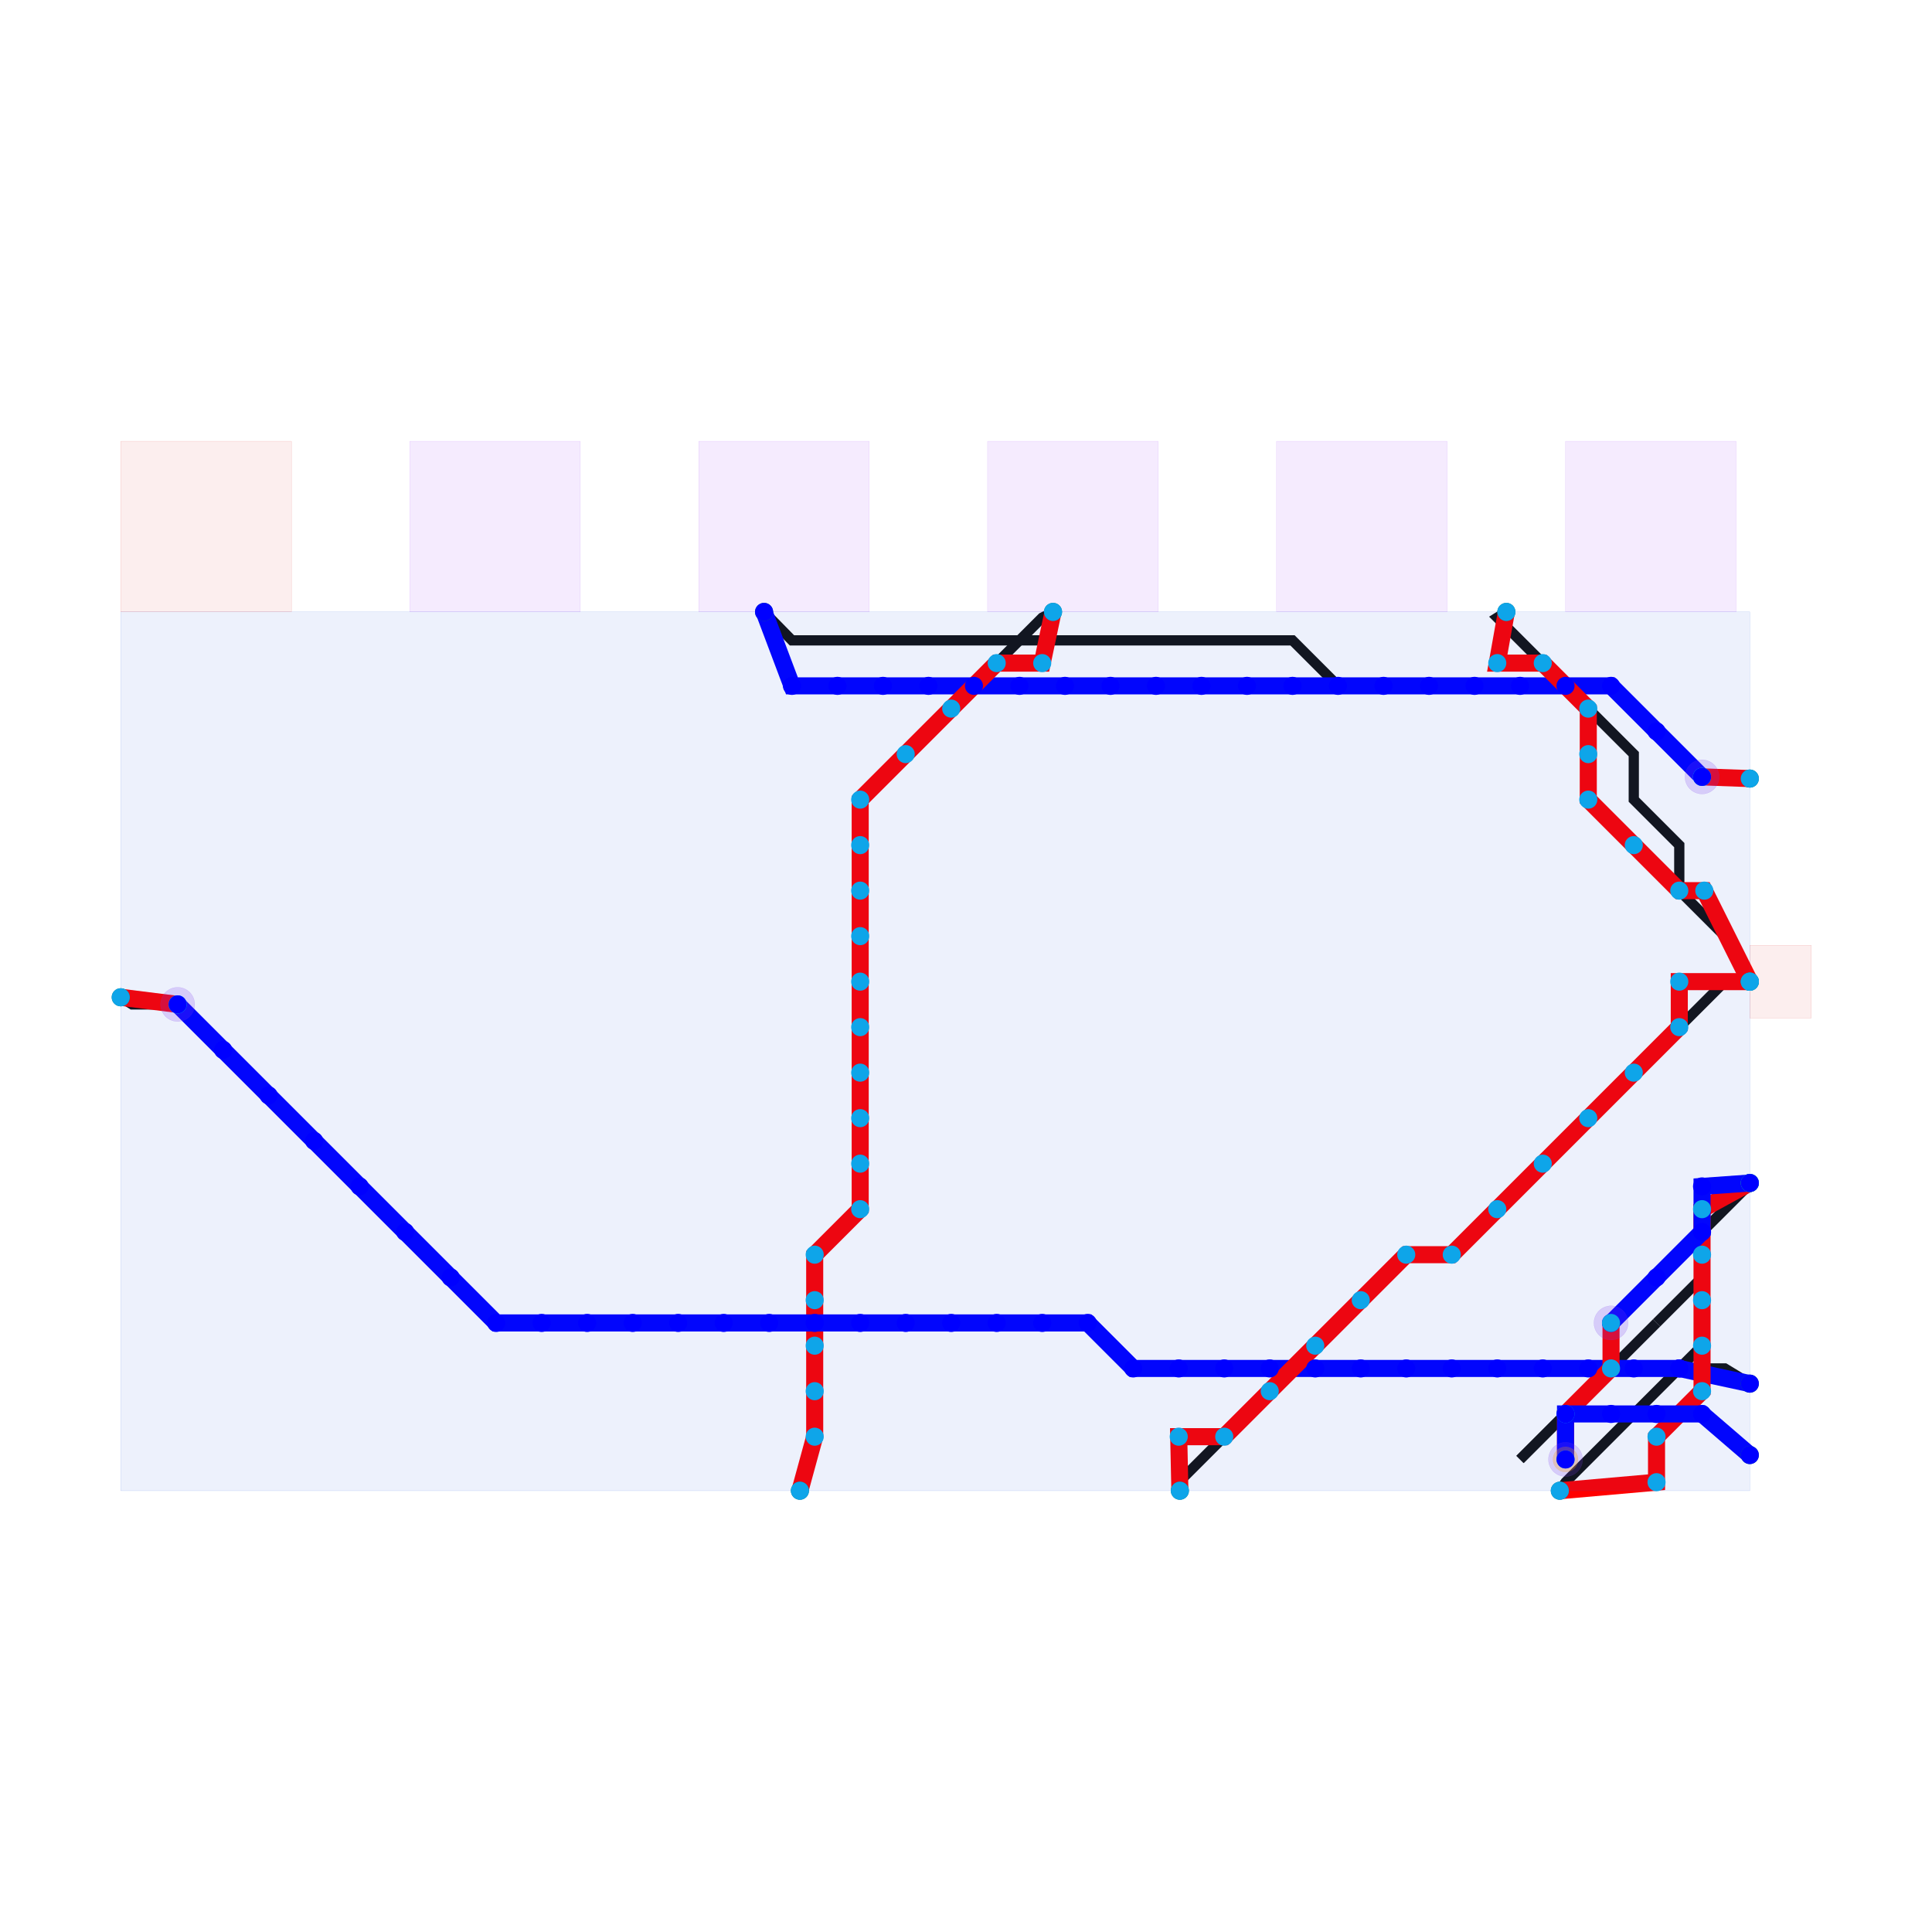
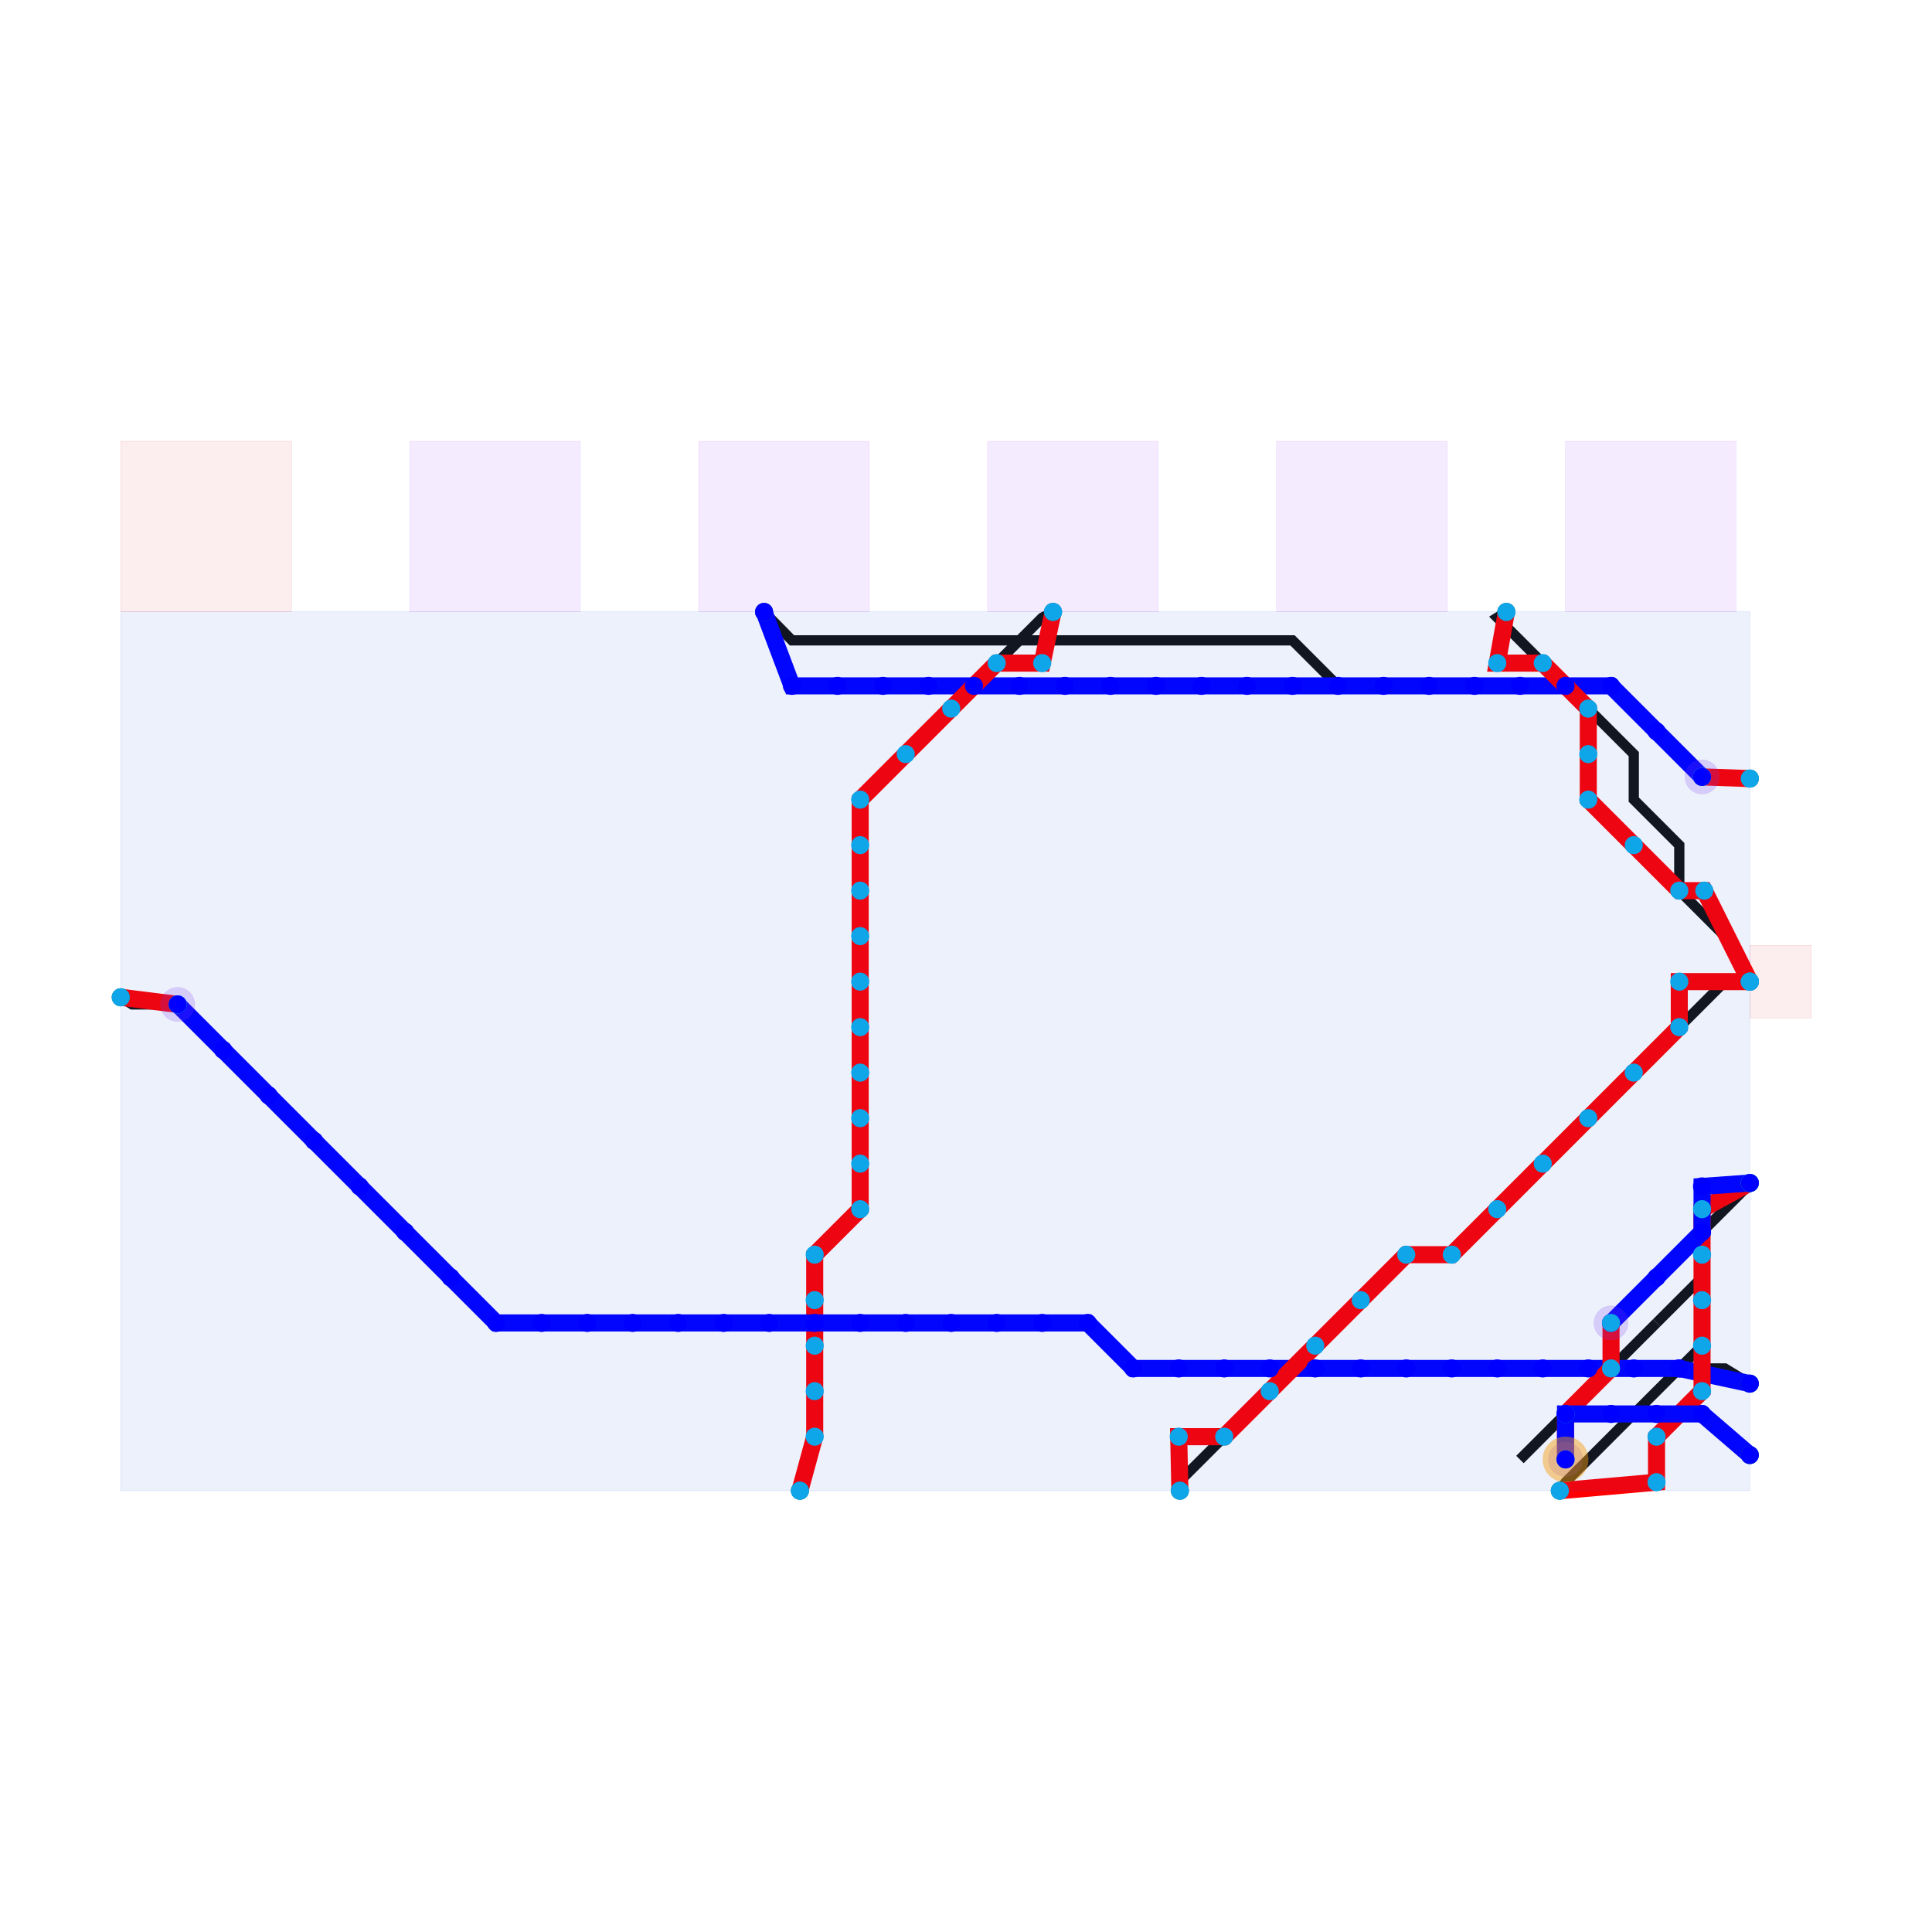
<svg xmlns="http://www.w3.org/2000/svg" width="640" height="640" viewBox="0 0 640 640">
  <rect width="100%" height="100%" fill="white" />
  <g>
    <polyline data-points="9.22,15.785 9.200000000000001,15.8 8.8,15.8" data-type="line" data-label="original:source_net_14" points="579.65,257.914 578.896,257.349 563.822,257.349" fill="none" stroke="#111111" stroke-width="3.392" />
  </g>
  <g>
    <polyline data-points="8.8,15.8 8.8,15.8 8.4,16.2 8,16.599999999999998 7.6,16.599999999999998 7.199999999999999,16.599999999999998 6.799999999999999,16.599999999999998 6.399999999999999,16.599999999999998 5.999999999999998,16.599999999999998 5.599999999999998,16.599999999999998 5.1999999999999975,16.999999999999996 4.799999999999997,16.999999999999996 4.399999999999997,16.999999999999996 3.999999999999997,16.999999999999996 3.599999999999997,16.999999999999996 3.199999999999997,16.999999999999996 2.799999999999997,16.999999999999996 2.3999999999999972,16.999999999999996 1.9999999999999973,16.999999999999996 1.5999999999999974,16.999999999999996 1.1999999999999975,16.999999999999996 0.7999999999999975,16.999999999999996 0.5550000000000004,17.25" data-type="line" data-label="original:source_net_14" points="563.822,257.349 563.822,257.349 548.748,242.275 533.674,227.201 518.6,227.201 503.526,227.201 488.452,227.201 473.378,227.201 458.304,227.201 443.23,227.201 428.156,212.127 413.082,212.127 398.008,212.127 382.934,212.127 367.86,212.127 352.786,212.127 337.712,212.127 322.638,212.127 307.564,212.127 292.49,212.127 277.416,212.127 262.342,212.127 253.109,202.705" fill="none" stroke="#111111" stroke-width="3.392" />
  </g>
  <g>
    <polyline data-points="7.08,17.25 7,17.2 7.4,16.8 7.800000000000001,16.400000000000002 8.200000000000001,16.000000000000004 8.200000000000001,15.600000000000003 8.600000000000001,15.200000000000003 8.600000000000001,14.800000000000002 9.000000000000002,14.400000000000002 9.22,14" data-type="line" data-label="original:source_net_8_mst0" points="499.004,202.705 495.989,204.59 511.063,219.664 526.137,234.738 541.211,249.812 541.211,264.886 556.285,279.96 556.285,295.034 571.359,310.108 579.65,325.182" fill="none" stroke="#111111" stroke-width="3.392" />
  </g>
  <g>
    <polyline data-points="3.0950000000000006,17.25 3,17.2 2.6,16.8 2.2,16.400000000000002 1.8000000000000003,16.000000000000004 1.4000000000000004,15.600000000000003 1.4000000000000004,15.200000000000003 1.4000000000000004,14.800000000000002 1.4000000000000004,14.400000000000002 1.4000000000000004,14.000000000000002 1.4000000000000004,13.600000000000001 1.4000000000000004,13.200000000000001 1.4000000000000004,12.8 1.4000000000000004,12.4 1.4000000000000004,12 1.0000000000000004,11.6 1.0000000000000004,11.2 1.0000000000000004,10.799999999999999 1.0000000000000004,10.399999999999999 1.0000000000000004,9.999999999999998 0.8699999999999997,9.524999999999999" data-type="line" data-label="original:source_net_17_mst2" points="348.829,202.705 345.249,204.59 330.175,219.664 315.101,234.738 300.027,249.812 284.953,264.886 284.953,279.96 284.953,295.034 284.953,310.108 284.953,325.182 284.953,340.256 284.953,355.33 284.953,370.404 284.953,385.478 284.953,400.552 269.879,415.626 269.879,430.7 269.879,445.774 269.879,460.848 269.879,475.922 264.98,493.822" fill="none" stroke="#111111" stroke-width="3.392" />
  </g>
  <g>
    <polyline data-points="-5.1,13.8625 -5,13.8 -4.6,13.8" data-type="line" data-label="original:source_net_3_mst1" points="40,330.363 43.769,332.719 58.843,332.719" fill="none" stroke="#111111" stroke-width="3.392" />
  </g>
  <g>
    <polyline data-points="-4.6,13.8 -4.6,13.8 -4.199999999999999,13.4 -3.7999999999999994,13 -3.3999999999999995,12.6 -2.9999999999999996,12.2 -2.5999999999999996,11.799999999999999 -2.1999999999999997,11.399999999999999 -1.7999999999999998,10.999999999999998 -1.4,10.999999999999998 -0.9999999999999999,10.999999999999998 -0.5999999999999999,10.999999999999998 -0.19999999999999984,10.999999999999998 0.20000000000000018,10.999999999999998 0.6000000000000002,10.999999999999998 1.0000000000000002,10.999999999999998 1.4000000000000004,10.999999999999998 1.8000000000000003,10.999999999999998 2.2,10.999999999999998 2.6,10.999999999999998 3,10.999999999999998 3.4,10.999999999999998 3.8,10.599999999999998 4.2,10.599999999999998 4.6000000000000005,10.599999999999998 5.000000000000001,10.599999999999998 5.400000000000001,10.599999999999998 5.800000000000002,10.599999999999998 6.200000000000002,10.599999999999998 6.600000000000002,10.599999999999998 7.000000000000003,10.599999999999998 7.400000000000003,10.599999999999998 7.800000000000003,10.599999999999998 8.200000000000003,10.599999999999998 8.600000000000003,10.599999999999998 9.000000000000004,10.599999999999998 9.22,10.46625" data-type="line" data-label="original:source_net_3_mst1" points="58.843,332.719 58.843,332.719 73.917,347.793 88.991,362.867 104.065,377.941 119.139,393.015 134.213,408.089 149.287,423.163 164.361,438.237 179.435,438.237 194.509,438.237 209.583,438.237 224.657,438.237 239.731,438.237 254.805,438.237 269.879,438.237 284.953,438.237 300.027,438.237 315.101,438.237 330.175,438.237 345.249,438.237 360.323,438.237 375.397,453.311 390.471,453.311 405.545,453.311 420.619,453.311 435.693,453.311 450.767,453.311 465.841,453.311 480.915,453.311 495.989,453.311 511.063,453.311 526.137,453.311 541.211,453.311 556.285,453.311 571.359,453.311 579.65,458.351" fill="none" stroke="#111111" stroke-width="3.392" />
  </g>
  <g>
    <polyline data-points="7.5500000000000025,9.524999999999999 7.6000000000000005,9.600000000000001 8,10.000000000000002 8.4,10.400000000000002 8.8,10.800000000000002 8.8,11.200000000000003 8.8,11.600000000000003 8.8,12.000000000000004 9.22,12.23" data-type="line" data-label="original:source_net_15_mst0" points="516.716,493.822 518.6,490.996 533.674,475.922 548.748,460.848 563.822,445.774 563.822,430.7 563.822,415.626 563.822,400.552 579.65,391.884" fill="none" stroke="#111111" stroke-width="3.392" />
  </g>
  <g>
    <polyline data-points="4.210000000000001,9.524999999999999 4.2,9.600000000000001 4.6000000000000005,10.000000000000002 5.000000000000001,10.400000000000002 5.400000000000001,10.800000000000002 5.800000000000002,11.200000000000003 6.200000000000002,11.600000000000003 6.600000000000002,11.600000000000003 7.000000000000003,12.000000000000004 7.400000000000003,12.400000000000004 7.800000000000003,12.800000000000004 8.200000000000003,13.200000000000005 8.600000000000003,13.600000000000005 9.000000000000004,14.000000000000005 9.22,14" data-type="line" data-label="original:source_net_8_mst1" points="390.848,493.822 390.471,490.996 405.545,475.922 420.619,460.848 435.693,445.774 450.767,430.7 465.841,415.626 480.915,415.626 495.989,400.552 511.063,385.478 526.137,370.404 541.211,355.33 556.285,340.256 571.359,325.182 579.65,325.182" fill="none" stroke="#111111" stroke-width="3.392" />
  </g>
  <g>
    <polyline data-points="9.22,12.23 9.200000000000001,12.200000000000001 8.8,11.8 8.8,11.4 8.4,11" data-type="line" data-label="original:source_net_1" points="579.65,391.884 578.896,393.015 563.822,408.089 563.822,423.163 548.748,438.237" fill="none" stroke="#111111" stroke-width="3.392" />
  </g>
  <g>
    <polyline data-points="8.4,11 8.4,11 8,10.6 7.6,10.2 7.199999999999999,9.799999999999999" data-type="line" data-label="original:source_net_1" points="548.748,438.237 548.748,438.237 533.674,453.311 518.6,468.385 503.526,483.459" fill="none" stroke="#111111" stroke-width="3.392" />
  </g>
  <g>
    <polyline data-points="7.199999999999999,9.799999999999999 7.199999999999999,9.799999999999999 7.6,10.2 8,10.2 8.4,10.2 8.8,10.2 9.22,9.83875" data-type="line" data-label="original:source_net_1" points="503.526,483.459 503.526,483.459 518.6,468.385 533.674,468.385 548.748,468.385 563.822,468.385 579.65,481.999" fill="none" stroke="#111111" stroke-width="3.392" />
  </g>
  <g>
    <polyline data-points="9.22,15.785 8.8,15.8 8.8,15.8" data-type="line" data-label="source_net_14" points="579.65,257.914 563.822,257.349 563.822,257.349" fill="none" stroke="#FF0000" stroke-width="5.653" />
  </g>
  <g>
    <polyline data-points="8.8,15.8 8.8,15.8 8.4,16.2 8,16.599999999999998 7.6,16.599999999999998 7.199999999999999,16.599999999999998 6.799999999999999,16.599999999999998 6.399999999999999,16.599999999999998 5.999999999999998,16.599999999999998 5.599999999999998,16.599999999999998 5.1999999999999975,16.599999999999998 4.799999999999997,16.599999999999998 4.399999999999997,16.599999999999998 3.999999999999997,16.599999999999998 3.599999999999997,16.599999999999998 3.199999999999997,16.599999999999998 2.799999999999997,16.599999999999998 2.3999999999999972,16.599999999999998 1.9999999999999973,16.599999999999998 1.5999999999999974,16.599999999999998 1.1999999999999975,16.599999999999998 0.7999999999999975,16.599999999999998 0.5550000000000004,17.25" data-type="line" data-label="source_net_14" points="563.822,257.349 563.822,257.349 548.748,242.275 533.674,227.201 518.6,227.201 503.526,227.201 488.452,227.201 473.378,227.201 458.304,227.201 443.23,227.201 428.156,227.201 413.082,227.201 398.008,227.201 382.934,227.201 367.86,227.201 352.786,227.201 337.712,227.201 322.638,227.201 307.564,227.201 292.49,227.201 277.416,227.201 262.342,227.201 253.109,202.705" fill="none" stroke="#0000FF" stroke-width="5.653" />
  </g>
  <g>
    <polyline data-points="7.08,17.25 7,16.8 7.4,16.8 7.800000000000001,16.400000000000002 7.800000000000001,16.000000000000004 7.800000000000001,15.600000000000003 8.200000000000001,15.200000000000003 8.600000000000001,14.800000000000002 8.82,14.800000000000002 9.22,14" data-type="line" data-label="source_net_8_mst0" points="499.004,202.705 495.989,219.664 511.063,219.664 526.137,234.738 526.137,249.812 526.137,264.886 541.211,279.96 556.285,295.034 564.576,295.034 579.65,325.182" fill="none" stroke="#FF0000" stroke-width="5.653" />
  </g>
  <g>
    <polyline data-points="3.0950000000000006,17.25 3,16.8 2.6,16.8 2.2,16.400000000000002 1.8000000000000003,16.000000000000004 1.4000000000000004,15.600000000000003 1.4000000000000004,15.200000000000003 1.4000000000000004,14.800000000000002 1.4000000000000004,14.400000000000002 1.4000000000000004,14.000000000000002 1.4000000000000004,13.600000000000001 1.4000000000000004,13.200000000000001 1.4000000000000004,12.8 1.4000000000000004,12.4 1.4000000000000004,12 1.0000000000000004,11.6 1.0000000000000004,11.2 1.0000000000000004,10.799999999999999 1.0000000000000004,10.399999999999999 1.0000000000000004,9.999999999999998 0.8699999999999997,9.524999999999999" data-type="line" data-label="source_net_17_mst2" points="348.829,202.705 345.249,219.664 330.175,219.664 315.101,234.738 300.027,249.812 284.953,264.886 284.953,279.96 284.953,295.034 284.953,310.108 284.953,325.182 284.953,340.256 284.953,355.33 284.953,370.404 284.953,385.478 284.953,400.552 269.879,415.626 269.879,430.7 269.879,445.774 269.879,460.848 269.879,475.922 264.98,493.822" fill="none" stroke="#FF0000" stroke-width="5.653" />
  </g>
  <g>
    <polyline data-points="-5.1,13.8625 -4.6,13.8 -4.6,13.8" data-type="line" data-label="source_net_3_mst1" points="40,330.363 58.843,332.719 58.843,332.719" fill="none" stroke="#FF0000" stroke-width="5.653" />
  </g>
  <g>
    <polyline data-points="-4.6,13.8 -4.6,13.8 -4.199999999999999,13.4 -3.7999999999999994,13 -3.3999999999999995,12.6 -2.9999999999999996,12.2 -2.5999999999999996,11.799999999999999 -2.1999999999999997,11.399999999999999 -1.7999999999999998,10.999999999999998 -1.4,10.999999999999998 -0.9999999999999999,10.999999999999998 -0.5999999999999999,10.999999999999998 -0.19999999999999984,10.999999999999998 0.20000000000000018,10.999999999999998 0.6000000000000002,10.999999999999998 1.0000000000000002,10.999999999999998 1.4000000000000004,10.999999999999998 1.8000000000000003,10.999999999999998 2.2,10.999999999999998 2.6,10.999999999999998 3,10.999999999999998 3.4,10.999999999999998 3.8,10.599999999999998 4.2,10.599999999999998 4.6000000000000005,10.599999999999998 5.000000000000001,10.599999999999998 5.400000000000001,10.599999999999998 5.800000000000002,10.599999999999998 6.200000000000002,10.599999999999998 6.600000000000002,10.599999999999998 7.000000000000003,10.599999999999998 7.400000000000003,10.599999999999998 7.800000000000003,10.599999999999998 8.200000000000003,10.599999999999998 8.600000000000003,10.599999999999998 8.600000000000003,10.599999999999998 9.22,10.46625" data-type="line" data-label="source_net_3_mst1" points="58.843,332.719 58.843,332.719 73.917,347.793 88.991,362.867 104.065,377.941 119.139,393.015 134.213,408.089 149.287,423.163 164.361,438.237 179.435,438.237 194.509,438.237 209.583,438.237 224.657,438.237 239.731,438.237 254.805,438.237 269.879,438.237 284.953,438.237 300.027,438.237 315.101,438.237 330.175,438.237 345.249,438.237 360.323,438.237 375.397,453.311 390.471,453.311 405.545,453.311 420.619,453.311 435.693,453.311 450.767,453.311 465.841,453.311 480.915,453.311 495.989,453.311 511.063,453.311 526.137,453.311 541.211,453.311 556.285,453.311 556.285,453.311 579.65,458.351" fill="none" stroke="#0000FF" stroke-width="5.653" />
  </g>
  <g>
    <polyline data-points="7.5500000000000025,9.524999999999999 8.4,9.600000000000001 8.4,10.000000000000002 8.8,10.400000000000002 8.8,10.800000000000002 8.8,11.200000000000003 8.8,11.600000000000003 8.8,12.000000000000004 9.22,12.23" data-type="line" data-label="source_net_15_mst0" points="516.716,493.822 548.748,490.996 548.748,475.922 563.822,460.848 563.822,445.774 563.822,430.7 563.822,415.626 563.822,400.552 579.65,391.884" fill="none" stroke="#FF0000" stroke-width="5.653" />
  </g>
  <g>
    <polyline data-points="4.210000000000001,9.524999999999999 4.2,10.000000000000002 4.6000000000000005,10.000000000000002 5.000000000000001,10.400000000000002 5.400000000000001,10.800000000000002 5.800000000000002,11.200000000000003 6.200000000000002,11.600000000000003 6.600000000000002,11.600000000000003 7.000000000000003,12.000000000000004 7.400000000000003,12.400000000000004 7.800000000000003,12.800000000000004 8.200000000000003,13.200000000000005 8.600000000000003,13.600000000000005 8.600000000000003,14.000000000000005 9.22,14" data-type="line" data-label="source_net_8_mst1" points="390.848,493.822 390.471,475.922 405.545,475.922 420.619,460.848 435.693,445.774 450.767,430.7 465.841,415.626 480.915,415.626 495.989,400.552 511.063,385.478 526.137,370.404 541.211,355.33 556.285,340.256 556.285,325.182 579.65,325.182" fill="none" stroke="#FF0000" stroke-width="5.653" />
  </g>
  <g>
    <polyline data-points="9.22,12.23 8.8,12.200000000000001 8.8,11.8 8.4,11.4 8,11" data-type="line" data-label="source_net_1" points="579.65,391.884 563.822,393.015 563.822,408.089 548.748,423.163 533.674,438.237" fill="none" stroke="#0000FF" stroke-width="5.653" />
  </g>
  <g>
    <polyline data-points="8,11 8,11 8,10.6 7.6,10.2 7.6,9.799999999999999" data-type="line" data-label="source_net_1" points="533.674,438.237 533.674,438.237 533.674,453.311 518.6,468.385 518.6,483.459" fill="none" stroke="#FF0000" stroke-width="5.653" />
  </g>
  <g>
    <polyline data-points="7.6,9.799999999999999 7.6,9.799999999999999 7.6,10.2 8,10.2 8.4,10.2 8.8,10.2 9.22,9.83875" data-type="line" data-label="source_net_1" points="518.6,483.459 518.6,483.459 518.6,468.385 533.674,468.385 548.748,468.385 563.822,468.385 579.65,481.999" fill="none" stroke="#0000FF" stroke-width="5.653" />
  </g>
  <g>
    <rect data-type="rect" data-label="cmn_10" data-x="2.0600000000000005" data-y="13.3875" x="40" y="202.705" width="539.65" height="291.117" fill="rgba(29, 78, 216, 0.08)" stroke="#1d4ed8" stroke-width="0.027" />
  </g>
  <g>
    <rect data-type="rect" data-label="obstacle:oval:0" data-x="-1.8099999999999996" data-y="18" x="135.72" y="146.178" width="56.528" height="56.528" fill="rgba(168, 85, 247, 0.12)" stroke="#a855f7" stroke-width="0.027" />
  </g>
  <g>
    <rect data-type="rect" data-label="obstacle:rect:1" data-x="9.49" data-y="14" x="579.65" y="313.122" width="20.35" height="24.118" fill="rgba(220, 38, 38, 0.08)" stroke="#dc2626" stroke-width="0.027" />
  </g>
  <g>
    <rect data-type="rect" data-label="obstacle:oval:2" data-x="0.7300000000000004" data-y="18" x="231.44" y="146.178" width="56.528" height="56.528" fill="rgba(168, 85, 247, 0.12)" stroke="#a855f7" stroke-width="0.027" />
  </g>
  <g>
    <rect data-type="rect" data-label="obstacle:oval:3" data-x="3.2700000000000005" data-y="18" x="327.16" y="146.178" width="56.528" height="56.528" fill="rgba(168, 85, 247, 0.12)" stroke="#a855f7" stroke-width="0.027" />
  </g>
  <g>
    <rect data-type="rect" data-label="obstacle:oval:4" data-x="5.8100000000000005" data-y="18" x="422.88" y="146.178" width="56.528" height="56.528" fill="rgba(168, 85, 247, 0.12)" stroke="#a855f7" stroke-width="0.027" />
  </g>
  <g>
    <rect data-type="rect" data-label="obstacle:oval:5" data-x="8.35" data-y="18" x="518.6" y="146.178" width="56.528" height="56.528" fill="rgba(168, 85, 247, 0.12)" stroke="#a855f7" stroke-width="0.027" />
  </g>
  <g>
    <rect data-type="rect" data-label="obstacle:rect:6" data-x="-4.35" data-y="18" x="40" y="146.178" width="56.528" height="56.528" fill="rgba(220, 38, 38, 0.08)" stroke="#dc2626" stroke-width="0.027" />
  </g>
  <circle data-type="circle" data-label="" data-x="8.8" data-y="15.8" cx="563.822" cy="257.349" r="5.653" fill="rgba(124, 58, 237, 0.2)" stroke="#7c3aed" stroke-width="0.027" />
  <circle data-type="circle" data-label="" data-x="-4.6" data-y="13.8" cx="58.843" cy="332.719" r="5.653" fill="rgba(124, 58, 237, 0.2)" stroke="#7c3aed" stroke-width="0.027" />
  <circle data-type="circle" data-label="" data-x="8" data-y="11" cx="533.674" cy="438.237" r="5.653" fill="rgba(124, 58, 237, 0.2)" stroke="#7c3aed" stroke-width="0.027" />
  <circle data-type="circle" data-label="" data-x="7.6" data-y="9.799999999999999" cx="518.6" cy="483.459" r="5.653" fill="rgba(124, 58, 237, 0.2)" stroke="#7c3aed" stroke-width="0.027" />
-   <circle data-type="circle" data-label="" data-x="7.6" data-y="9.799999999999999" cx="518.6" cy="483.459" r="4.145" fill="rgba(245, 158, 11, 0.26)" stroke="#f59e0b" stroke-width="0.027" />
+   <circle data-type="circle" data-label="" data-x="7.6" data-y="9.799999999999999" cx="518.6" cy="483.459" r="7.537" fill="rgba(245, 158, 11, 0.46)" stroke="#f59e0b" stroke-width="0.027" />
  <g>
    <circle data-type="point" data-label="source_net_1" data-x="9.220000000000002" data-y="12.23" cx="579.65" cy="391.884" r="3" fill="#0f766e" />
  </g>
  <g>
    <circle data-type="point" data-label="source_net_1" data-x="9.220000000000002" data-y="9.83875" cx="579.65" cy="481.999" r="3" fill="#0f766e" />
  </g>
  <g>
    <circle data-type="point" data-label="source_net_8_mst1" data-x="4.210000000000001" data-y="9.524999999999999" cx="390.848" cy="493.822" r="3" fill="#0f766e" />
  </g>
  <g>
    <circle data-type="point" data-label="source_net_8_mst1" data-x="9.220000000000002" data-y="14" cx="579.65" cy="325.182" r="3" fill="#0f766e" />
  </g>
  <g>
    <circle data-type="point" data-label="source_net_15_mst0" data-x="7.5500000000000025" data-y="9.524999999999999" cx="516.716" cy="493.822" r="3" fill="#0f766e" />
  </g>
  <g>
    <circle data-type="point" data-label="source_net_15_mst0" data-x="9.220000000000002" data-y="12.23" cx="579.65" cy="391.884" r="3" fill="#0f766e" />
  </g>
  <g>
    <circle data-type="point" data-label="source_net_3_mst1" data-x="-5.1" data-y="13.8625" cx="40" cy="330.363" r="3" fill="#0f766e" />
  </g>
  <g>
    <circle data-type="point" data-label="source_net_3_mst1" data-x="9.220000000000002" data-y="10.46625" cx="579.65" cy="458.351" r="3" fill="#0f766e" />
  </g>
  <g>
    <circle data-type="point" data-label="source_net_17_mst2" data-x="3.0950000000000006" data-y="17.25" cx="348.829" cy="202.705" r="3" fill="#0f766e" />
  </g>
  <g>
    <circle data-type="point" data-label="source_net_17_mst2" data-x="0.8699999999999997" data-y="9.524999999999999" cx="264.98" cy="493.822" r="3" fill="#0f766e" />
  </g>
  <g>
    <circle data-type="point" data-label="source_net_8_mst0" data-x="7.08" data-y="17.25" cx="499.004" cy="202.705" r="3" fill="#0f766e" />
  </g>
  <g>
    <circle data-type="point" data-label="source_net_8_mst0" data-x="9.220000000000002" data-y="14" cx="579.65" cy="325.182" r="3" fill="#0f766e" />
  </g>
  <g>
    <circle data-type="point" data-label="source_net_14" data-x="9.220000000000002" data-y="15.785" cx="579.65" cy="257.914" r="3" fill="#0f766e" />
  </g>
  <g>
    <circle data-type="point" data-label="source_net_14" data-x="0.5550000000000004" data-y="17.25" cx="253.109" cy="202.705" r="3" fill="#0f766e" />
  </g>
  <g>
    <circle data-type="point" data-label="" data-x="9.22" data-y="15.785" cx="579.65" cy="257.914" r="3" fill="#0ea5e9" />
  </g>
  <g>
    <circle data-type="point" data-label="" data-x="8.8" data-y="15.8" cx="563.822" cy="257.349" r="3" fill="#0ea5e9" />
  </g>
  <g>
    <circle data-type="point" data-label="" data-x="8.8" data-y="15.8" cx="563.822" cy="257.349" r="3" fill="#0ea5e9" />
  </g>
  <g>
    <circle data-type="point" data-label="" data-x="8.8" data-y="15.8" cx="563.822" cy="257.349" r="3" fill="#0000FF" />
  </g>
  <g>
    <circle data-type="point" data-label="" data-x="8.4" data-y="16.2" cx="548.748" cy="242.275" r="3" fill="#0000FF" />
  </g>
  <g>
    <circle data-type="point" data-label="" data-x="8" data-y="16.599999999999998" cx="533.674" cy="227.201" r="3" fill="#0000FF" />
  </g>
  <g>
    <circle data-type="point" data-label="" data-x="7.6" data-y="16.599999999999998" cx="518.6" cy="227.201" r="3" fill="#0000FF" />
  </g>
  <g>
    <circle data-type="point" data-label="" data-x="7.199999999999999" data-y="16.599999999999998" cx="503.526" cy="227.201" r="3" fill="#0000FF" />
  </g>
  <g>
    <circle data-type="point" data-label="" data-x="6.799999999999999" data-y="16.599999999999998" cx="488.452" cy="227.201" r="3" fill="#0000FF" />
  </g>
  <g>
    <circle data-type="point" data-label="" data-x="6.399999999999999" data-y="16.599999999999998" cx="473.378" cy="227.201" r="3" fill="#0000FF" />
  </g>
  <g>
    <circle data-type="point" data-label="" data-x="5.999999999999998" data-y="16.599999999999998" cx="458.304" cy="227.201" r="3" fill="#0000FF" />
  </g>
  <g>
    <circle data-type="point" data-label="" data-x="5.599999999999998" data-y="16.599999999999998" cx="443.23" cy="227.201" r="3" fill="#0000FF" />
  </g>
  <g>
    <circle data-type="point" data-label="" data-x="5.1999999999999975" data-y="16.599999999999998" cx="428.156" cy="227.201" r="3" fill="#0000FF" />
  </g>
  <g>
    <circle data-type="point" data-label="" data-x="4.799999999999997" data-y="16.599999999999998" cx="413.082" cy="227.201" r="3" fill="#0000FF" />
  </g>
  <g>
    <circle data-type="point" data-label="" data-x="4.399999999999997" data-y="16.599999999999998" cx="398.008" cy="227.201" r="3" fill="#0000FF" />
  </g>
  <g>
    <circle data-type="point" data-label="" data-x="3.999999999999997" data-y="16.599999999999998" cx="382.934" cy="227.201" r="3" fill="#0000FF" />
  </g>
  <g>
    <circle data-type="point" data-label="" data-x="3.599999999999997" data-y="16.599999999999998" cx="367.86" cy="227.201" r="3" fill="#0000FF" />
  </g>
  <g>
    <circle data-type="point" data-label="" data-x="3.199999999999997" data-y="16.599999999999998" cx="352.786" cy="227.201" r="3" fill="#0000FF" />
  </g>
  <g>
    <circle data-type="point" data-label="" data-x="2.799999999999997" data-y="16.599999999999998" cx="337.712" cy="227.201" r="3" fill="#0000FF" />
  </g>
  <g>
    <circle data-type="point" data-label="" data-x="2.3999999999999972" data-y="16.599999999999998" cx="322.638" cy="227.201" r="3" fill="#0000FF" />
  </g>
  <g>
    <circle data-type="point" data-label="" data-x="1.9999999999999973" data-y="16.599999999999998" cx="307.564" cy="227.201" r="3" fill="#0000FF" />
  </g>
  <g>
    <circle data-type="point" data-label="" data-x="1.5999999999999974" data-y="16.599999999999998" cx="292.49" cy="227.201" r="3" fill="#0000FF" />
  </g>
  <g>
    <circle data-type="point" data-label="" data-x="1.1999999999999975" data-y="16.599999999999998" cx="277.416" cy="227.201" r="3" fill="#0000FF" />
  </g>
  <g>
    <circle data-type="point" data-label="" data-x="0.7999999999999975" data-y="16.599999999999998" cx="262.342" cy="227.201" r="3" fill="#0000FF" />
  </g>
  <g>
    <circle data-type="point" data-label="" data-x="0.5550000000000004" data-y="17.25" cx="253.109" cy="202.705" r="3" fill="#0000FF" />
  </g>
  <g>
    <circle data-type="point" data-label="" data-x="7.08" data-y="17.25" cx="499.004" cy="202.705" r="3" fill="#0ea5e9" />
  </g>
  <g>
    <circle data-type="point" data-label="" data-x="7" data-y="16.8" cx="495.989" cy="219.664" r="3" fill="#0ea5e9" />
  </g>
  <g>
    <circle data-type="point" data-label="" data-x="7.4" data-y="16.8" cx="511.063" cy="219.664" r="3" fill="#0ea5e9" />
  </g>
  <g>
    <circle data-type="point" data-label="" data-x="7.800000000000001" data-y="16.400000000000002" cx="526.137" cy="234.738" r="3" fill="#0ea5e9" />
  </g>
  <g>
    <circle data-type="point" data-label="" data-x="7.800000000000001" data-y="16.000000000000004" cx="526.137" cy="249.812" r="3" fill="#0ea5e9" />
  </g>
  <g>
    <circle data-type="point" data-label="" data-x="7.800000000000001" data-y="15.600000000000003" cx="526.137" cy="264.886" r="3" fill="#0ea5e9" />
  </g>
  <g>
    <circle data-type="point" data-label="" data-x="8.200000000000001" data-y="15.200000000000003" cx="541.211" cy="279.96" r="3" fill="#0ea5e9" />
  </g>
  <g>
    <circle data-type="point" data-label="" data-x="8.600000000000001" data-y="14.800000000000002" cx="556.285" cy="295.034" r="3" fill="#0ea5e9" />
  </g>
  <g>
    <circle data-type="point" data-label="" data-x="8.82" data-y="14.800000000000002" cx="564.576" cy="295.034" r="3" fill="#0ea5e9" />
  </g>
  <g>
    <circle data-type="point" data-label="" data-x="9.22" data-y="14" cx="579.65" cy="325.182" r="3" fill="#0ea5e9" />
  </g>
  <g>
    <circle data-type="point" data-label="" data-x="3.0950000000000006" data-y="17.25" cx="348.829" cy="202.705" r="3" fill="#0ea5e9" />
  </g>
  <g>
    <circle data-type="point" data-label="" data-x="3" data-y="16.8" cx="345.249" cy="219.664" r="3" fill="#0ea5e9" />
  </g>
  <g>
    <circle data-type="point" data-label="" data-x="2.6" data-y="16.8" cx="330.175" cy="219.664" r="3" fill="#0ea5e9" />
  </g>
  <g>
    <circle data-type="point" data-label="" data-x="2.2" data-y="16.400000000000002" cx="315.101" cy="234.738" r="3" fill="#0ea5e9" />
  </g>
  <g>
    <circle data-type="point" data-label="" data-x="1.8000000000000003" data-y="16.000000000000004" cx="300.027" cy="249.812" r="3" fill="#0ea5e9" />
  </g>
  <g>
    <circle data-type="point" data-label="" data-x="1.4000000000000004" data-y="15.600000000000003" cx="284.953" cy="264.886" r="3" fill="#0ea5e9" />
  </g>
  <g>
    <circle data-type="point" data-label="" data-x="1.4000000000000004" data-y="15.200000000000003" cx="284.953" cy="279.96" r="3" fill="#0ea5e9" />
  </g>
  <g>
    <circle data-type="point" data-label="" data-x="1.4000000000000004" data-y="14.800000000000002" cx="284.953" cy="295.034" r="3" fill="#0ea5e9" />
  </g>
  <g>
    <circle data-type="point" data-label="" data-x="1.4000000000000004" data-y="14.400000000000002" cx="284.953" cy="310.108" r="3" fill="#0ea5e9" />
  </g>
  <g>
    <circle data-type="point" data-label="" data-x="1.4000000000000004" data-y="14.000000000000002" cx="284.953" cy="325.182" r="3" fill="#0ea5e9" />
  </g>
  <g>
    <circle data-type="point" data-label="" data-x="1.4000000000000004" data-y="13.600000000000001" cx="284.953" cy="340.256" r="3" fill="#0ea5e9" />
  </g>
  <g>
    <circle data-type="point" data-label="" data-x="1.4000000000000004" data-y="13.200000000000001" cx="284.953" cy="355.33" r="3" fill="#0ea5e9" />
  </g>
  <g>
    <circle data-type="point" data-label="" data-x="1.4000000000000004" data-y="12.8" cx="284.953" cy="370.404" r="3" fill="#0ea5e9" />
  </g>
  <g>
    <circle data-type="point" data-label="" data-x="1.4000000000000004" data-y="12.4" cx="284.953" cy="385.478" r="3" fill="#0ea5e9" />
  </g>
  <g>
    <circle data-type="point" data-label="" data-x="1.4000000000000004" data-y="12" cx="284.953" cy="400.552" r="3" fill="#0ea5e9" />
  </g>
  <g>
    <circle data-type="point" data-label="" data-x="1.0000000000000004" data-y="11.6" cx="269.879" cy="415.626" r="3" fill="#0ea5e9" />
  </g>
  <g>
    <circle data-type="point" data-label="" data-x="1.0000000000000004" data-y="11.2" cx="269.879" cy="430.7" r="3" fill="#0ea5e9" />
  </g>
  <g>
    <circle data-type="point" data-label="" data-x="1.0000000000000004" data-y="10.799999999999999" cx="269.879" cy="445.774" r="3" fill="#0ea5e9" />
  </g>
  <g>
    <circle data-type="point" data-label="" data-x="1.0000000000000004" data-y="10.399999999999999" cx="269.879" cy="460.848" r="3" fill="#0ea5e9" />
  </g>
  <g>
    <circle data-type="point" data-label="" data-x="1.0000000000000004" data-y="9.999999999999998" cx="269.879" cy="475.922" r="3" fill="#0ea5e9" />
  </g>
  <g>
    <circle data-type="point" data-label="" data-x="0.8699999999999997" data-y="9.524999999999999" cx="264.98" cy="493.822" r="3" fill="#0ea5e9" />
  </g>
  <g>
    <circle data-type="point" data-label="" data-x="-5.1" data-y="13.8625" cx="40" cy="330.363" r="3" fill="#0ea5e9" />
  </g>
  <g>
    <circle data-type="point" data-label="" data-x="-4.6" data-y="13.8" cx="58.843" cy="332.719" r="3" fill="#0ea5e9" />
  </g>
  <g>
    <circle data-type="point" data-label="" data-x="-4.6" data-y="13.8" cx="58.843" cy="332.719" r="3" fill="#0ea5e9" />
  </g>
  <g>
    <circle data-type="point" data-label="" data-x="-4.6" data-y="13.8" cx="58.843" cy="332.719" r="3" fill="#0000FF" />
  </g>
  <g>
    <circle data-type="point" data-label="" data-x="-4.199999999999999" data-y="13.4" cx="73.917" cy="347.793" r="3" fill="#0000FF" />
  </g>
  <g>
    <circle data-type="point" data-label="" data-x="-3.7999999999999994" data-y="13" cx="88.991" cy="362.867" r="3" fill="#0000FF" />
  </g>
  <g>
    <circle data-type="point" data-label="" data-x="-3.3999999999999995" data-y="12.6" cx="104.065" cy="377.941" r="3" fill="#0000FF" />
  </g>
  <g>
    <circle data-type="point" data-label="" data-x="-2.9999999999999996" data-y="12.2" cx="119.139" cy="393.015" r="3" fill="#0000FF" />
  </g>
  <g>
    <circle data-type="point" data-label="" data-x="-2.5999999999999996" data-y="11.799999999999999" cx="134.213" cy="408.089" r="3" fill="#0000FF" />
  </g>
  <g>
    <circle data-type="point" data-label="" data-x="-2.1999999999999997" data-y="11.399999999999999" cx="149.287" cy="423.163" r="3" fill="#0000FF" />
  </g>
  <g>
    <circle data-type="point" data-label="" data-x="-1.7999999999999998" data-y="10.999999999999998" cx="164.361" cy="438.237" r="3" fill="#0000FF" />
  </g>
  <g>
    <circle data-type="point" data-label="" data-x="-1.4" data-y="10.999999999999998" cx="179.435" cy="438.237" r="3" fill="#0000FF" />
  </g>
  <g>
    <circle data-type="point" data-label="" data-x="-0.9999999999999999" data-y="10.999999999999998" cx="194.509" cy="438.237" r="3" fill="#0000FF" />
  </g>
  <g>
    <circle data-type="point" data-label="" data-x="-0.5999999999999999" data-y="10.999999999999998" cx="209.583" cy="438.237" r="3" fill="#0000FF" />
  </g>
  <g>
    <circle data-type="point" data-label="" data-x="-0.19999999999999984" data-y="10.999999999999998" cx="224.657" cy="438.237" r="3" fill="#0000FF" />
  </g>
  <g>
    <circle data-type="point" data-label="" data-x="0.20000000000000018" data-y="10.999999999999998" cx="239.731" cy="438.237" r="3" fill="#0000FF" />
  </g>
  <g>
    <circle data-type="point" data-label="" data-x="0.6000000000000002" data-y="10.999999999999998" cx="254.805" cy="438.237" r="3" fill="#0000FF" />
  </g>
  <g>
    <circle data-type="point" data-label="" data-x="1.0000000000000002" data-y="10.999999999999998" cx="269.879" cy="438.237" r="3" fill="#0000FF" />
  </g>
  <g>
    <circle data-type="point" data-label="" data-x="1.4000000000000004" data-y="10.999999999999998" cx="284.953" cy="438.237" r="3" fill="#0000FF" />
  </g>
  <g>
    <circle data-type="point" data-label="" data-x="1.8000000000000003" data-y="10.999999999999998" cx="300.027" cy="438.237" r="3" fill="#0000FF" />
  </g>
  <g>
    <circle data-type="point" data-label="" data-x="2.2" data-y="10.999999999999998" cx="315.101" cy="438.237" r="3" fill="#0000FF" />
  </g>
  <g>
    <circle data-type="point" data-label="" data-x="2.6" data-y="10.999999999999998" cx="330.175" cy="438.237" r="3" fill="#0000FF" />
  </g>
  <g>
    <circle data-type="point" data-label="" data-x="3" data-y="10.999999999999998" cx="345.249" cy="438.237" r="3" fill="#0000FF" />
  </g>
  <g>
    <circle data-type="point" data-label="" data-x="3.4" data-y="10.999999999999998" cx="360.323" cy="438.237" r="3" fill="#0000FF" />
  </g>
  <g>
    <circle data-type="point" data-label="" data-x="3.8" data-y="10.599999999999998" cx="375.397" cy="453.311" r="3" fill="#0000FF" />
  </g>
  <g>
    <circle data-type="point" data-label="" data-x="4.2" data-y="10.599999999999998" cx="390.471" cy="453.311" r="3" fill="#0000FF" />
  </g>
  <g>
    <circle data-type="point" data-label="" data-x="4.6000000000000005" data-y="10.599999999999998" cx="405.545" cy="453.311" r="3" fill="#0000FF" />
  </g>
  <g>
    <circle data-type="point" data-label="" data-x="5.000000000000001" data-y="10.599999999999998" cx="420.619" cy="453.311" r="3" fill="#0000FF" />
  </g>
  <g>
    <circle data-type="point" data-label="" data-x="5.400000000000001" data-y="10.599999999999998" cx="435.693" cy="453.311" r="3" fill="#0000FF" />
  </g>
  <g>
    <circle data-type="point" data-label="" data-x="5.800000000000002" data-y="10.599999999999998" cx="450.767" cy="453.311" r="3" fill="#0000FF" />
  </g>
  <g>
    <circle data-type="point" data-label="" data-x="6.200000000000002" data-y="10.599999999999998" cx="465.841" cy="453.311" r="3" fill="#0000FF" />
  </g>
  <g>
    <circle data-type="point" data-label="" data-x="6.600000000000002" data-y="10.599999999999998" cx="480.915" cy="453.311" r="3" fill="#0000FF" />
  </g>
  <g>
    <circle data-type="point" data-label="" data-x="7.000000000000003" data-y="10.599999999999998" cx="495.989" cy="453.311" r="3" fill="#0000FF" />
  </g>
  <g>
    <circle data-type="point" data-label="" data-x="7.400000000000003" data-y="10.599999999999998" cx="511.063" cy="453.311" r="3" fill="#0000FF" />
  </g>
  <g>
    <circle data-type="point" data-label="" data-x="7.800000000000003" data-y="10.599999999999998" cx="526.137" cy="453.311" r="3" fill="#0000FF" />
  </g>
  <g>
    <circle data-type="point" data-label="" data-x="8.200000000000003" data-y="10.599999999999998" cx="541.211" cy="453.311" r="3" fill="#0000FF" />
  </g>
  <g>
    <circle data-type="point" data-label="" data-x="8.600000000000003" data-y="10.599999999999998" cx="556.285" cy="453.311" r="3" fill="#0000FF" />
  </g>
  <g>
    <circle data-type="point" data-label="" data-x="8.600000000000003" data-y="10.599999999999998" cx="556.285" cy="453.311" r="3" fill="#0000FF" />
  </g>
  <g>
    <circle data-type="point" data-label="" data-x="9.22" data-y="10.46625" cx="579.65" cy="458.351" r="3" fill="#0000FF" />
  </g>
  <g>
    <circle data-type="point" data-label="" data-x="7.5500000000000025" data-y="9.524999999999999" cx="516.716" cy="493.822" r="3" fill="#0ea5e9" />
  </g>
  <g>
    <circle data-type="point" data-label="" data-x="8.4" data-y="9.600000000000001" cx="548.748" cy="490.996" r="3" fill="#0ea5e9" />
  </g>
  <g>
    <circle data-type="point" data-label="" data-x="8.4" data-y="10.000000000000002" cx="548.748" cy="475.922" r="3" fill="#0ea5e9" />
  </g>
  <g>
    <circle data-type="point" data-label="" data-x="8.8" data-y="10.400000000000002" cx="563.822" cy="460.848" r="3" fill="#0ea5e9" />
  </g>
  <g>
    <circle data-type="point" data-label="" data-x="8.8" data-y="10.800000000000002" cx="563.822" cy="445.774" r="3" fill="#0ea5e9" />
  </g>
  <g>
    <circle data-type="point" data-label="" data-x="8.8" data-y="11.200000000000003" cx="563.822" cy="430.7" r="3" fill="#0ea5e9" />
  </g>
  <g>
    <circle data-type="point" data-label="" data-x="8.8" data-y="11.600000000000003" cx="563.822" cy="415.626" r="3" fill="#0ea5e9" />
  </g>
  <g>
    <circle data-type="point" data-label="" data-x="8.8" data-y="12.000000000000004" cx="563.822" cy="400.552" r="3" fill="#0ea5e9" />
  </g>
  <g>
    <circle data-type="point" data-label="" data-x="9.22" data-y="12.23" cx="579.65" cy="391.884" r="3" fill="#0ea5e9" />
  </g>
  <g>
    <circle data-type="point" data-label="" data-x="4.210000000000001" data-y="9.524999999999999" cx="390.848" cy="493.822" r="3" fill="#0ea5e9" />
  </g>
  <g>
    <circle data-type="point" data-label="" data-x="4.2" data-y="10.000000000000002" cx="390.471" cy="475.922" r="3" fill="#0ea5e9" />
  </g>
  <g>
    <circle data-type="point" data-label="" data-x="4.6000000000000005" data-y="10.000000000000002" cx="405.545" cy="475.922" r="3" fill="#0ea5e9" />
  </g>
  <g>
    <circle data-type="point" data-label="" data-x="5.000000000000001" data-y="10.400000000000002" cx="420.619" cy="460.848" r="3" fill="#0ea5e9" />
  </g>
  <g>
    <circle data-type="point" data-label="" data-x="5.400000000000001" data-y="10.800000000000002" cx="435.693" cy="445.774" r="3" fill="#0ea5e9" />
  </g>
  <g>
    <circle data-type="point" data-label="" data-x="5.800000000000002" data-y="11.200000000000003" cx="450.767" cy="430.7" r="3" fill="#0ea5e9" />
  </g>
  <g>
    <circle data-type="point" data-label="" data-x="6.200000000000002" data-y="11.600000000000003" cx="465.841" cy="415.626" r="3" fill="#0ea5e9" />
  </g>
  <g>
    <circle data-type="point" data-label="" data-x="6.600000000000002" data-y="11.600000000000003" cx="480.915" cy="415.626" r="3" fill="#0ea5e9" />
  </g>
  <g>
    <circle data-type="point" data-label="" data-x="7.000000000000003" data-y="12.000000000000004" cx="495.989" cy="400.552" r="3" fill="#0ea5e9" />
  </g>
  <g>
    <circle data-type="point" data-label="" data-x="7.400000000000003" data-y="12.400000000000004" cx="511.063" cy="385.478" r="3" fill="#0ea5e9" />
  </g>
  <g>
    <circle data-type="point" data-label="" data-x="7.800000000000003" data-y="12.800000000000004" cx="526.137" cy="370.404" r="3" fill="#0ea5e9" />
  </g>
  <g>
    <circle data-type="point" data-label="" data-x="8.200000000000003" data-y="13.200000000000005" cx="541.211" cy="355.33" r="3" fill="#0ea5e9" />
  </g>
  <g>
    <circle data-type="point" data-label="" data-x="8.600000000000003" data-y="13.600000000000005" cx="556.285" cy="340.256" r="3" fill="#0ea5e9" />
  </g>
  <g>
    <circle data-type="point" data-label="" data-x="8.600000000000003" data-y="14.000000000000005" cx="556.285" cy="325.182" r="3" fill="#0ea5e9" />
  </g>
  <g>
    <circle data-type="point" data-label="" data-x="9.22" data-y="14" cx="579.65" cy="325.182" r="3" fill="#0ea5e9" />
  </g>
  <g>
    <circle data-type="point" data-label="" data-x="9.22" data-y="12.23" cx="579.65" cy="391.884" r="3" fill="#0000FF" />
  </g>
  <g>
    <circle data-type="point" data-label="" data-x="8.8" data-y="12.200000000000001" cx="563.822" cy="393.015" r="3" fill="#0000FF" />
  </g>
  <g>
    <circle data-type="point" data-label="" data-x="8.8" data-y="11.8" cx="563.822" cy="408.089" r="3" fill="#0000FF" />
  </g>
  <g>
    <circle data-type="point" data-label="" data-x="8.4" data-y="11.4" cx="548.748" cy="423.163" r="3" fill="#0000FF" />
  </g>
  <g>
    <circle data-type="point" data-label="" data-x="8" data-y="11" cx="533.674" cy="438.237" r="3" fill="#0000FF" />
  </g>
  <g>
    <circle data-type="point" data-label="" data-x="8" data-y="11" cx="533.674" cy="438.237" r="3" fill="#0ea5e9" />
  </g>
  <g>
    <circle data-type="point" data-label="" data-x="8" data-y="10.6" cx="533.674" cy="453.311" r="3" fill="#0ea5e9" />
  </g>
  <g>
    <circle data-type="point" data-label="" data-x="7.6" data-y="10.2" cx="518.6" cy="468.385" r="3" fill="#0ea5e9" />
  </g>
  <g>
    <circle data-type="point" data-label="" data-x="7.6" data-y="9.799999999999999" cx="518.6" cy="483.459" r="3" fill="#0ea5e9" />
  </g>
  <g>
    <circle data-type="point" data-label="" data-x="7.6" data-y="9.799999999999999" cx="518.6" cy="483.459" r="3" fill="#0000FF" />
  </g>
  <g>
    <circle data-type="point" data-label="" data-x="7.6" data-y="10.2" cx="518.6" cy="468.385" r="3" fill="#0000FF" />
  </g>
  <g>
    <circle data-type="point" data-label="" data-x="8" data-y="10.2" cx="533.674" cy="468.385" r="3" fill="#0000FF" />
  </g>
  <g>
    <circle data-type="point" data-label="" data-x="8.4" data-y="10.2" cx="548.748" cy="468.385" r="3" fill="#0000FF" />
  </g>
  <g>
    <circle data-type="point" data-label="" data-x="8.8" data-y="10.2" cx="563.822" cy="468.385" r="3" fill="#0000FF" />
  </g>
  <g>
    <circle data-type="point" data-label="" data-x="9.22" data-y="9.83875" cx="579.65" cy="481.999" r="3" fill="#0000FF" />
  </g>
  <g id="crosshair" style="display: none">
    <line id="crosshair-h" y1="0" y2="640" stroke="#666" stroke-width="0.5" />
    <line id="crosshair-v" x1="0" x2="640" stroke="#666" stroke-width="0.5" />
    <text id="coordinates" font-family="monospace" font-size="12" fill="#666" />
  </g>
</svg>
